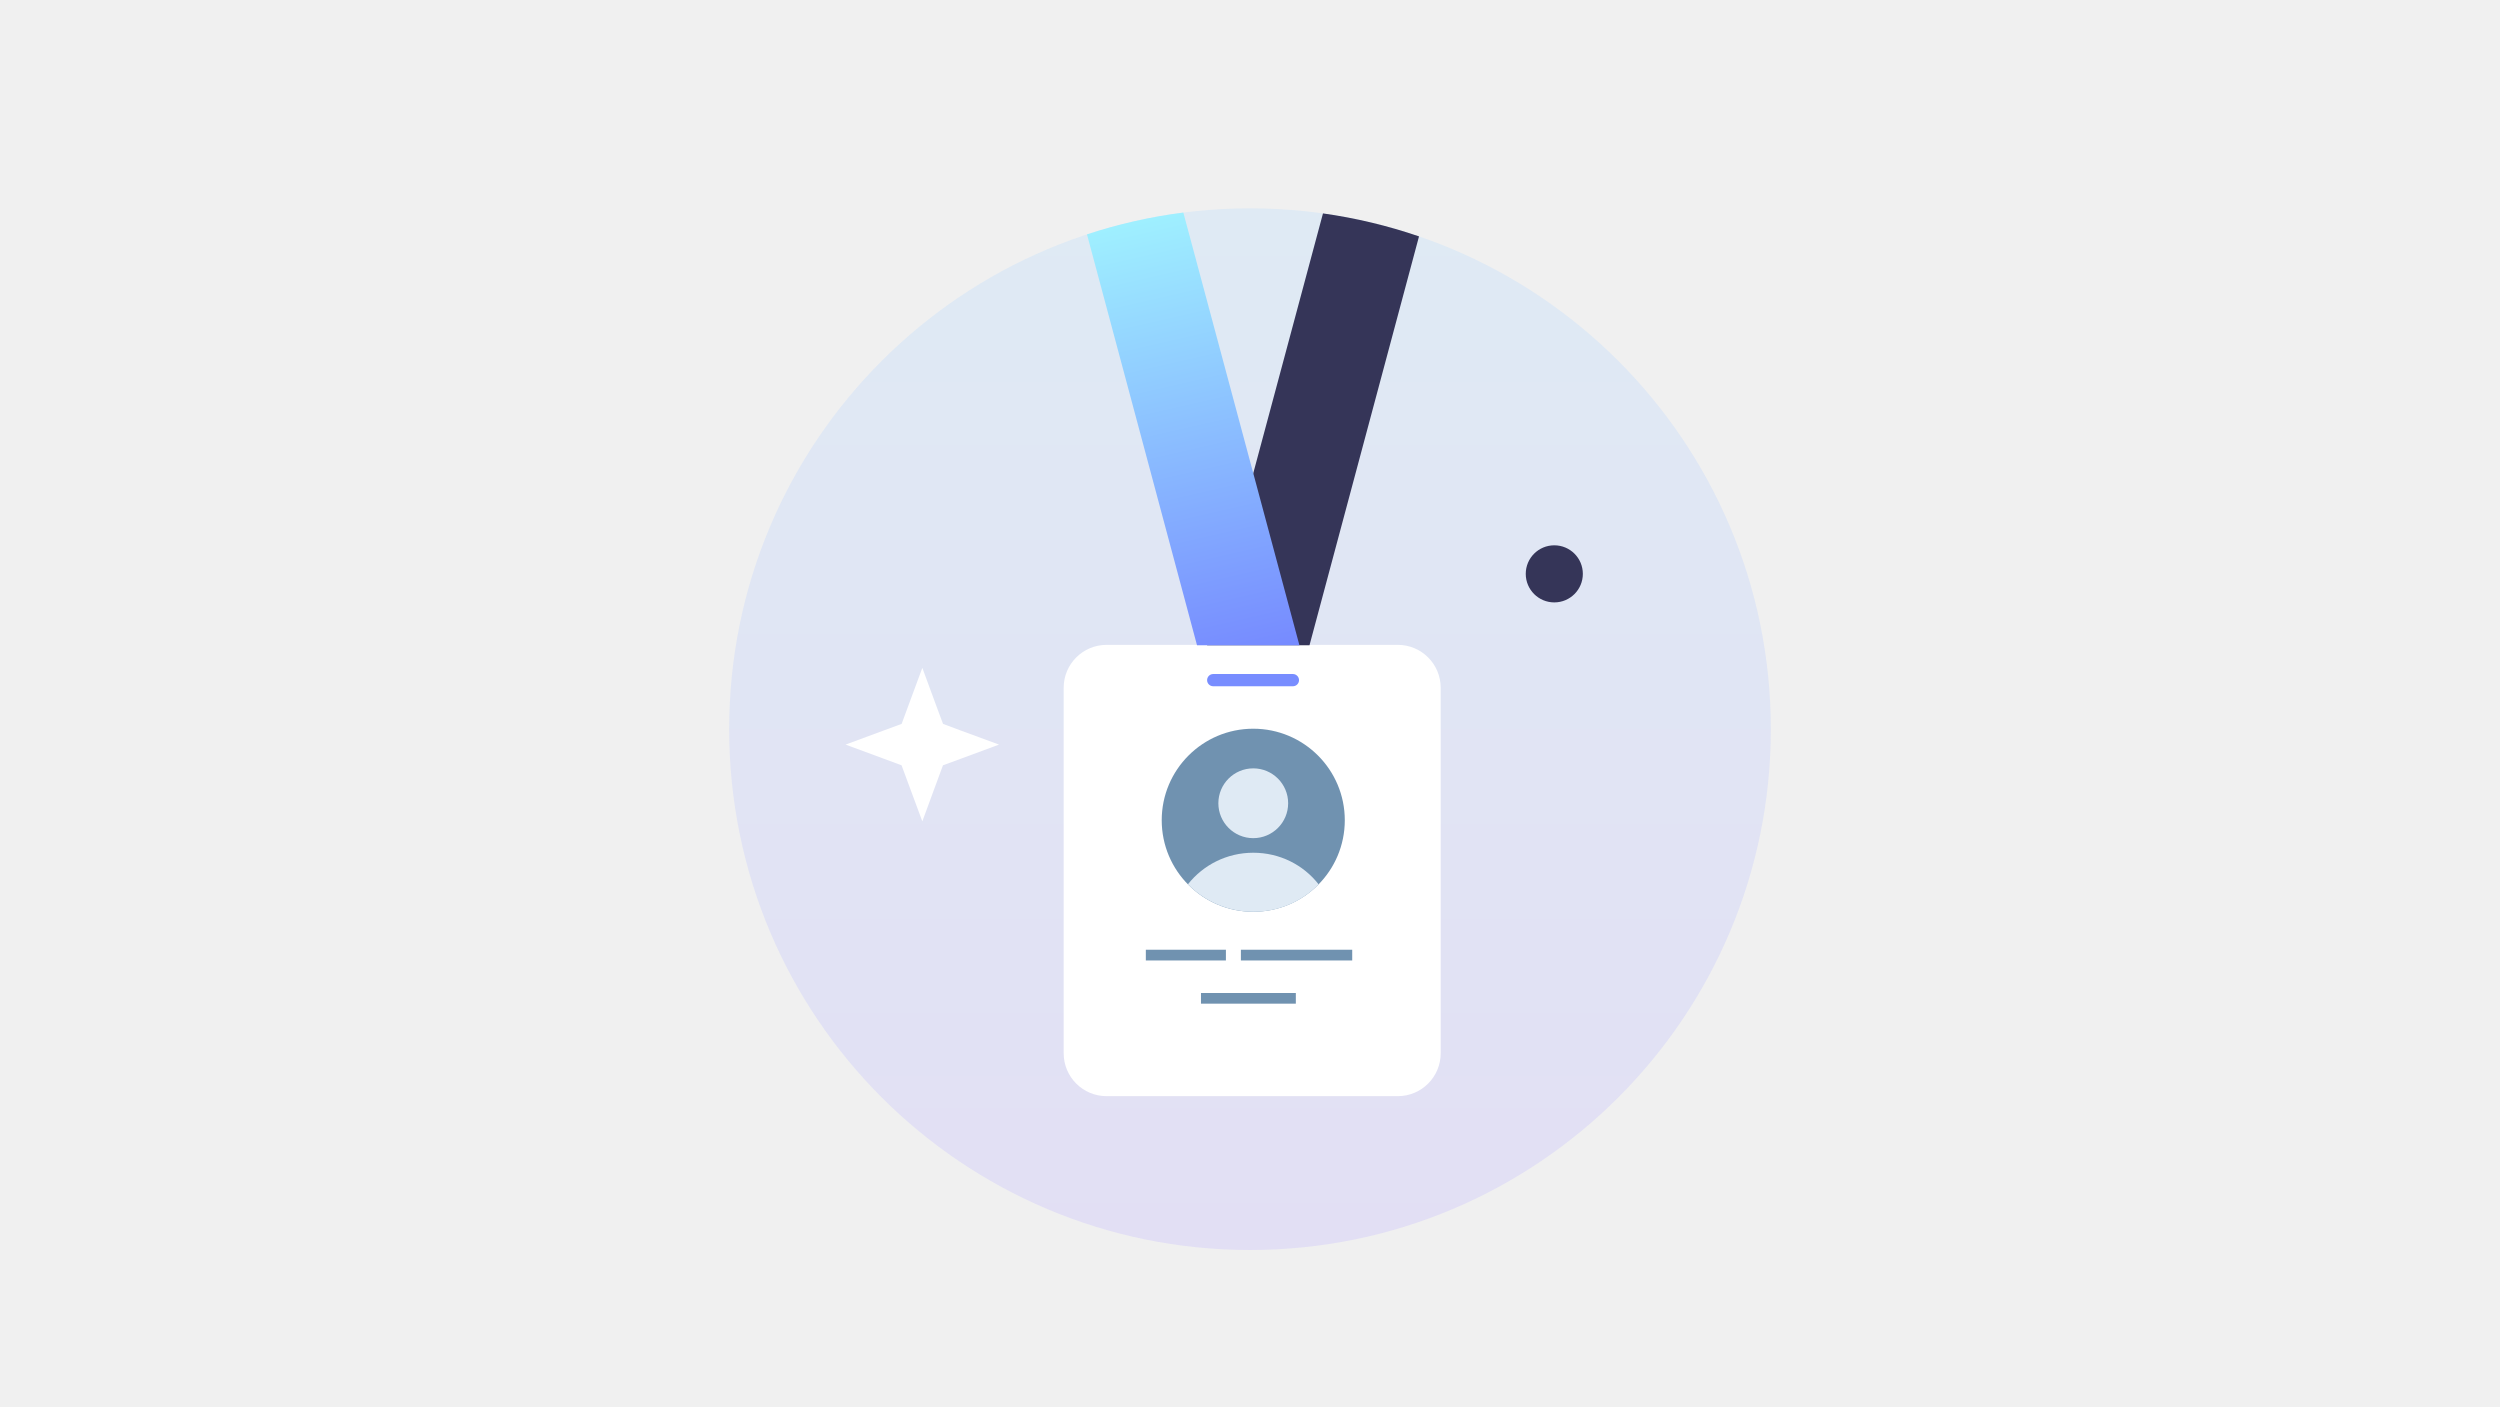
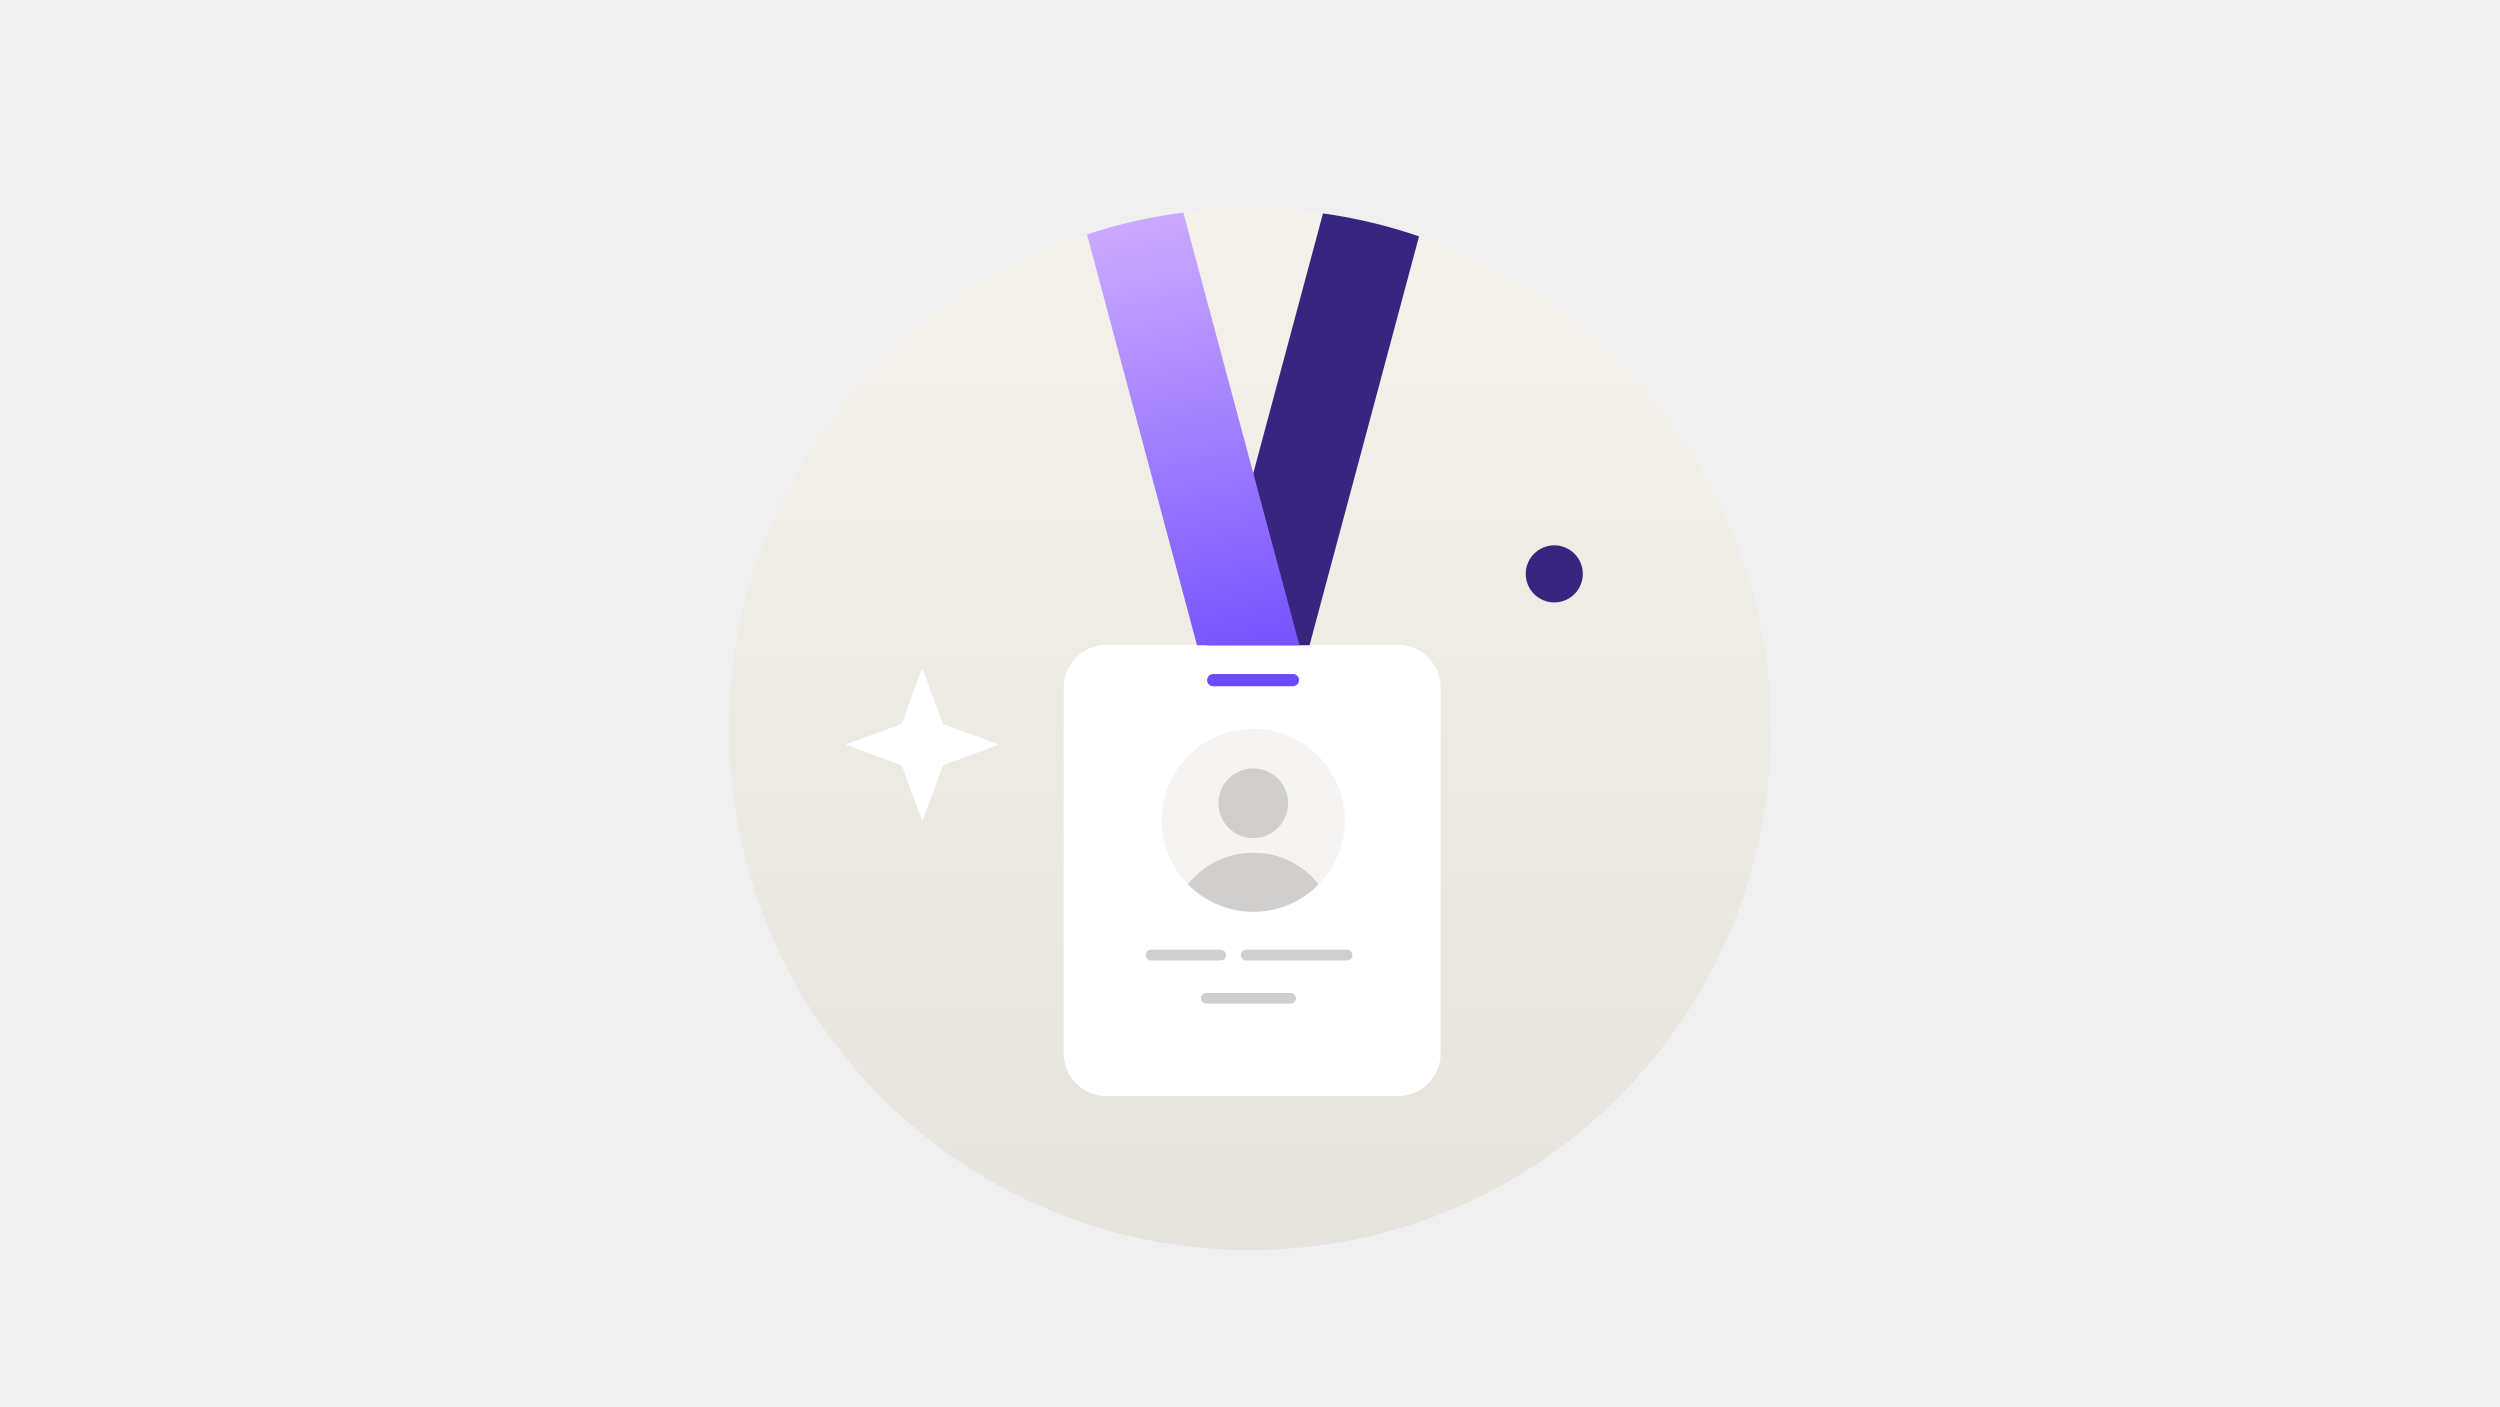
<svg xmlns="http://www.w3.org/2000/svg" width="384" height="216" fill="none" viewBox="0 0 384 216">
-   <defs />
-   <path fill="url(#paint0_linear)" d="M192 192a80 80 0 100-160 80 80 0 000 160z" />
-   <path fill="#fff" d="M214.7 99.05h-44.73a6.59 6.59 0 00-6.59 6.58v56.15a6.59 6.59 0 006.59 6.59h44.73a6.59 6.59 0 006.59-6.59v-56.15a6.59 6.59 0 00-6.59-6.58z" />
-   <path fill="#7092B0" d="M188.3 145.88H176v1.65h12.3v-1.65zm19.4 0h-17.1v1.65h17.1v-1.65zm-8.66 6.64h-14.57v1.64h14.57v-1.64zm-6.54-12.47a14.06 14.06 0 100-28.12 14.06 14.06 0 000 28.12z" />
-   <path fill="#DFEAF4" d="M192.5 128.74a5.36 5.36 0 100-10.72 5.36 5.36 0 000 10.72zm0 11.31c3.95 0 7.5-1.6 10.04-4.22-2.34-2.98-5.95-4.85-10.04-4.85s-7.7 1.9-10.04 4.85a14.08 14.08 0 0010.04 4.22z" />
-   <path fill="#788DFF" d="M198.6 105.41h-12.26a.94.94 0 01-.93-.94c0-.51.42-.94.93-.94h12.26c.51 0 .93.43.93.94a.94.94 0 01-.93.94z" />
-   <path fill="#353558" fill-rule="evenodd" d="M203.21 32.78l-17.8 66.33h15.73l16.82-62.8a79.5 79.5 0 00-14.75-3.53z" clip-rule="evenodd" />
-   <path fill="url(#paint1_linear)" fill-rule="evenodd" d="M166.96 36l16.9 63.11h15.73l-17.83-66.46a79.53 79.53 0 00-14.8 3.35z" clip-rule="evenodd" />
-   <path fill="#353558" d="M238.74 92.53a4.38 4.38 0 100-8.77 4.38 4.38 0 000 8.77z" />
-   <path fill="#fff" d="M153.45 114.37l-5.9-2.17-2.7-1.01-1.01-2.71-2.17-5.9-2.18 5.9-1 2.71-2.72 1-5.89 2.18 5.9 2.18 2.7 1 1 2.71 2.19 5.9 2.17-5.9 1-2.71 2.72-1 5.89-2.18z" />
+   <path fill="url(#paint0_linear_5741_18653)" d="M192 192c44.183 0 80-35.817 80-80s-35.817-80-80-80-80 35.817-80 80 35.817 80 80 80z" />
+   <path fill="#fff" d="M214.701 99.046h-44.732a6.589 6.589 0 00-6.588 6.588v56.146a6.589 6.589 0 006.588 6.588h44.732a6.589 6.589 0 006.588-6.588v-56.146a6.589 6.589 0 00-6.588-6.588z" />
+   <path fill="#D1CFCD" d="M187.472 145.883h-10.65a.822.822 0 100 1.643h10.65a.822.822 0 100-1.643zM206.886 145.883h-15.458a.822.822 0 100 1.643h15.458a.822.822 0 100-1.643zM198.214 152.516h-12.922a.82.82 0 100 1.643h12.922a.822.822 0 100-1.643z" />
+   <path fill="#F5F4F2" d="M192.502 140.051c7.764 0 14.059-6.294 14.059-14.059 0-7.764-6.295-14.058-14.059-14.058-7.764 0-14.059 6.294-14.059 14.058 0 7.765 6.295 14.059 14.059 14.059z" />
+   <path fill="#D1CFCD" d="M192.502 128.736a5.356 5.356 0 100-10.712 5.356 5.356 0 000 10.712zM192.502 140.051c3.95 0 7.498-1.607 10.042-4.218-2.343-2.979-5.959-4.854-10.042-4.854-4.084 0-7.699 1.908-10.042 4.854 2.544 2.577 6.092 4.218 10.042 4.218z" />
+   <path fill="#6D4AFF" d="M198.605 105.412h-12.268a.94.94 0 01-.925-.942.94.94 0 01.925-.941h12.268a.94.94 0 01.925.941.94.94 0 01-.925.942z" />
+   <path fill="#372580" fill-rule="evenodd" d="M203.211 32.78l-17.799 66.333h15.732l16.819-62.806a79.496 79.496 0 00-14.752-3.528z" clip-rule="evenodd" />
+   <path fill="url(#paint1_linear_5741_18653)" fill-rule="evenodd" d="M166.96 35.997l16.902 63.116h15.732L181.76 32.65a79.525 79.525 0 00-14.8 3.348z" clip-rule="evenodd" />
+   <path fill="#372580" d="M238.737 92.534a4.385 4.385 0 100-8.77 4.385 4.385 0 000 8.77z" />
+   <path fill="#fff" d="M153.448 114.37l-5.892-2.175-2.711-1.005-1.004-2.711-2.176-5.891-2.175 5.891-1.005 2.711-2.711 1.005-5.891 2.175 5.891 2.176 2.711 1.004 1.005 2.712 2.175 5.891 2.176-5.891 1.004-2.712 2.711-1.004 5.892-2.176z" />
  <defs>
-     <linearGradient id="paint0_linear" x1="192" x2="192" y1="32" y2="192" gradientUnits="userSpaceOnUse">
-       <stop stop-color="#DFEAF4" />
-       <stop offset="1" stop-color="#E2DFF4" />
+     <linearGradient id="paint0_linear_5741_18653" x1="192" x2="192" y1="32" y2="192" gradientUnits="userSpaceOnUse">
+       <stop stop-color="#F5F2EB" />
+       <stop offset="1" stop-color="#E6E2DC" />
    </linearGradient>
-     <linearGradient id="paint1_linear" x1="170.82" x2="190.12" y1="24" y2="108.24" gradientUnits="userSpaceOnUse">
-       <stop stop-color="#A5FFFF" />
-       <stop offset="1" stop-color="#7280FF" />
+     <linearGradient id="paint1_linear_5741_18653" x1="170.823" x2="190.117" y1="24" y2="108.236" gradientUnits="userSpaceOnUse">
+       <stop stop-color="#D7B7FF" />
+       <stop offset="1" stop-color="#6D4AFF" />
    </linearGradient>
  </defs>
</svg>
